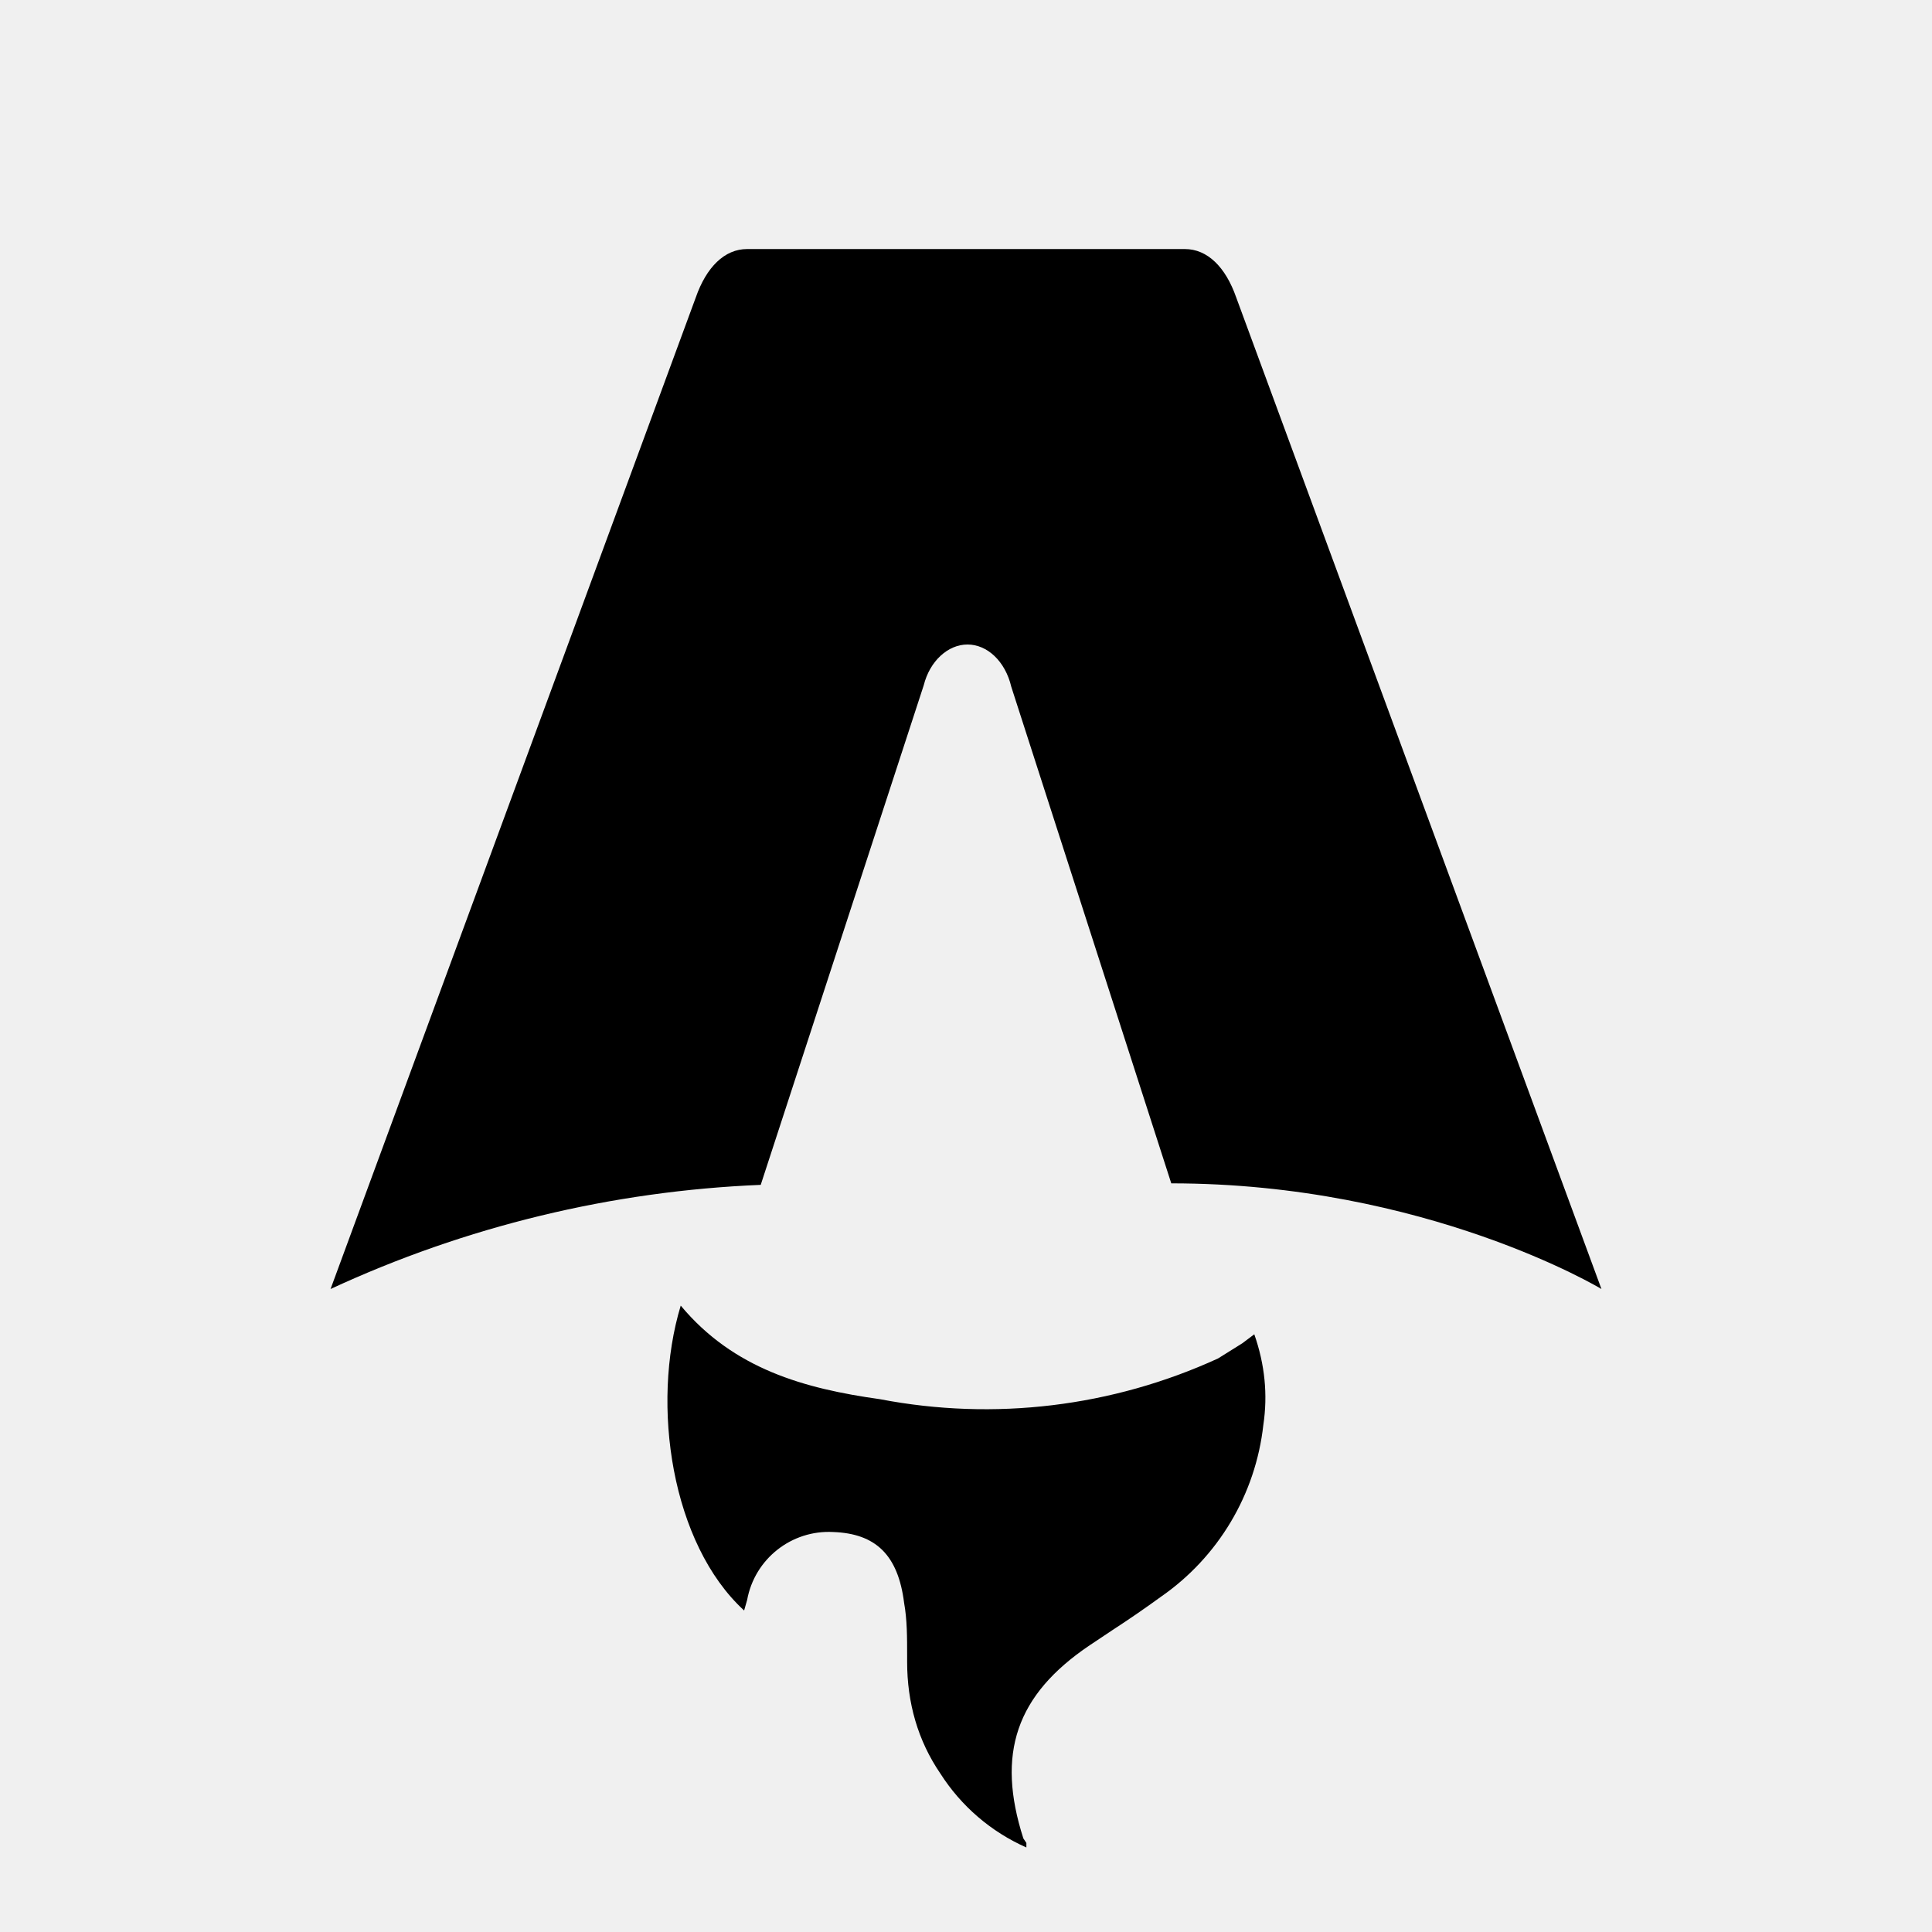
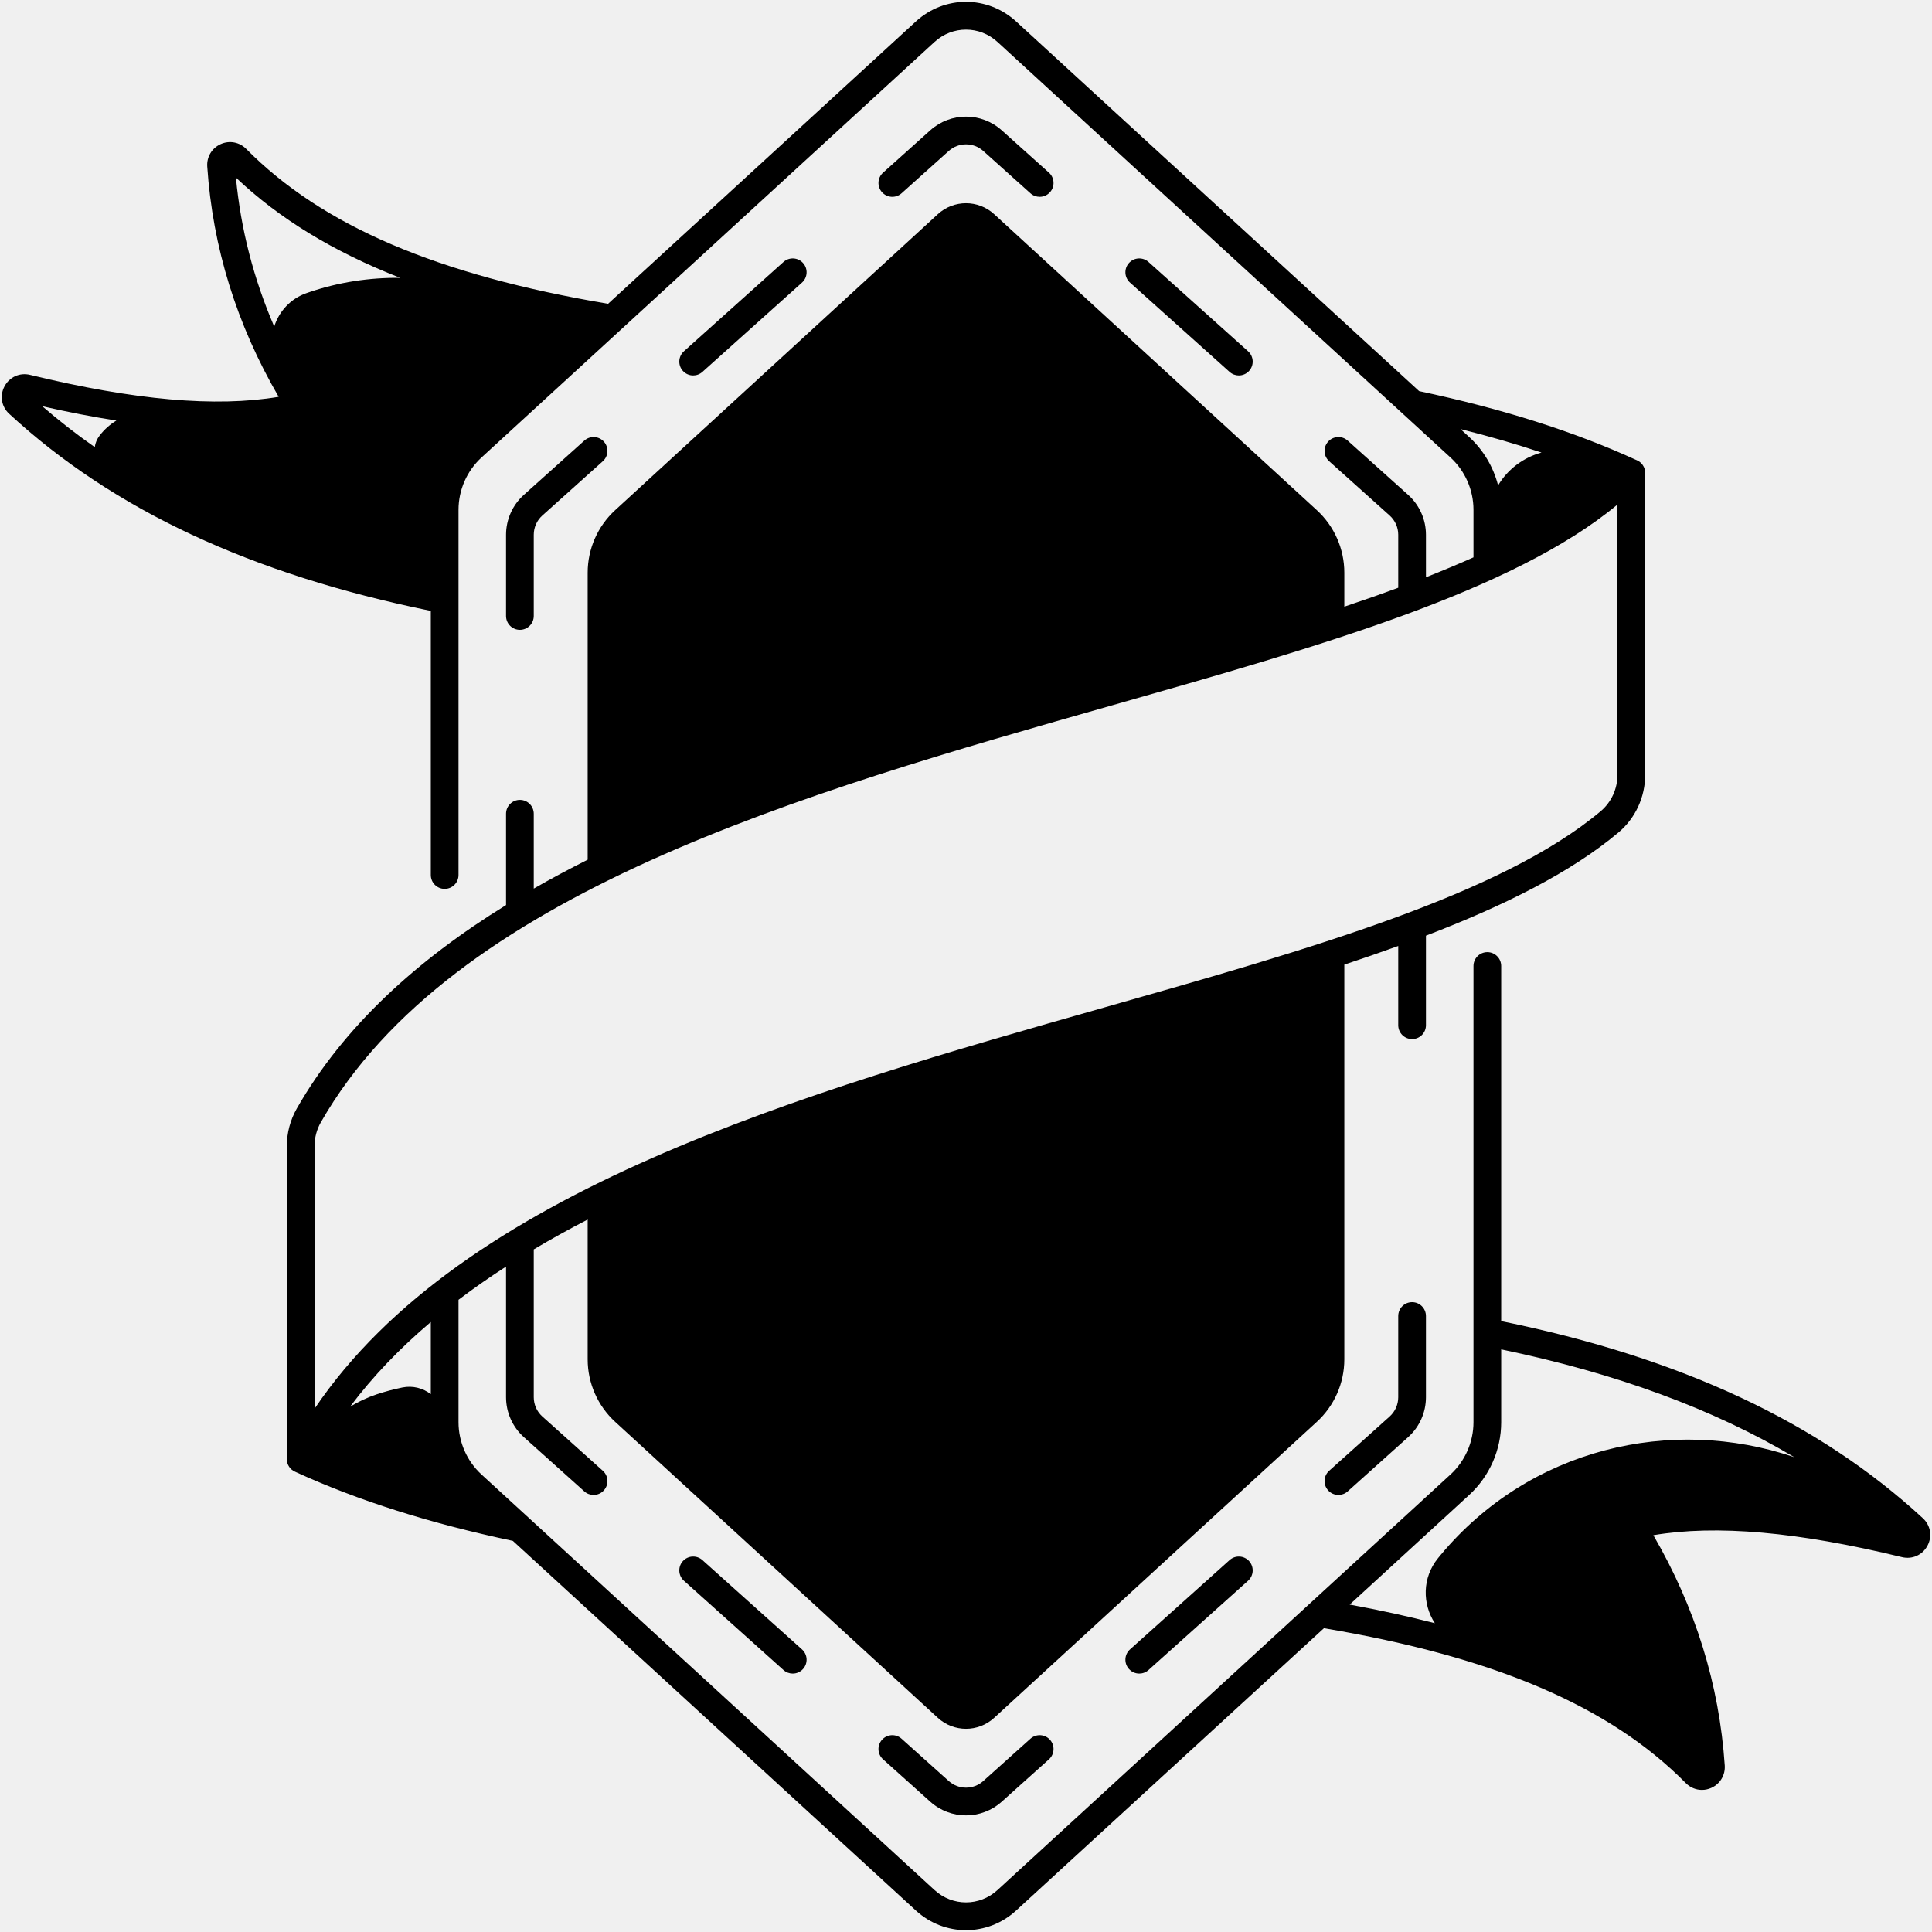
- <svg xmlns="http://www.w3.org/2000/svg" fill="none" viewBox="0 0 128 128">
-   <path d="M50.4 78.5a75.1 75.1 0 0 0-28.5 6.9l24.2-65.7c.7-2 1.9-3.2 3.4-3.2h29c1.5 0 2.7 1.2 3.4 3.2l24.2 65.7s-11.6-7-28.5-7L67 45.5c-.4-1.7-1.6-2.8-2.9-2.8-1.3 0-2.5 1.1-2.9 2.7L50.4 78.5Zm-1.1 28.2Zm-4.2-20.2c-2 6.6-.6 15.8 4.2 20.2a17.5 17.5 0 0 1 .2-.7 5.5 5.5 0 0 1 5.7-4.5c2.8.1 4.3 1.5 4.7 4.7.2 1.1.2 2.3.2 3.5v.4c0 2.7.7 5.2 2.2 7.4a13 13 0 0 0 5.7 4.9v-.3l-.2-.3c-1.8-5.6-.5-9.5 4.4-12.8l1.5-1a73 73 0 0 0 3.2-2.2 16 16 0 0 0 6.8-11.4c.3-2 .1-4-.6-6l-.8.6-1.6 1a37 37 0 0 1-22.4 2.7c-5-.7-9.7-2-13.2-6.2Z" />
+ <svg xmlns="http://www.w3.org/2000/svg" width="488" height="488" viewBox="0 0 488 488" fill="none">
  <style>
-         path { fill: #000; }
-         @media (prefers-color-scheme: dark) {
-             path { fill: #FFF; }
-         }
-     </style>
+     @media (prefers-color-scheme: dark) {
+       #shield path {
+         fill: white;
+       }
+     }
+   </style>
+   <g id="shield">
+     <path d="M131.32 159.09C133.253 159.09 134.82 157.522 134.82 155.59V135.067C134.82 133.215 135.611 131.443 136.99 130.206L152.268 116.502C153.707 115.211 153.827 112.998 152.536 111.56C151.245 110.121 149.032 110.001 147.594 111.291L132.316 124.995C129.458 127.558 127.82 131.229 127.82 135.067V155.59C127.82 157.522 129.387 159.09 131.32 159.09Z" fill="black" />
+     <path d="M177.42 93.941L202.574 71.38C204.013 70.089 204.133 67.876 202.842 66.438C201.551 64.999 199.338 64.879 197.9 66.169L172.747 88.731C171.308 90.022 171.187 92.234 172.478 93.673C173.169 94.443 174.125 94.836 175.084 94.836C175.917 94.836 176.752 94.541 177.42 93.941Z" fill="black" />
+     <path d="M227.727 48.818L239.64 38.133C242.126 35.902 245.874 35.902 248.36 38.133L260.273 48.818C260.942 49.418 261.777 49.713 262.609 49.713C263.569 49.713 264.524 49.32 265.216 48.55C266.506 47.111 266.386 44.898 264.947 43.607L253.034 32.922C247.885 28.302 240.117 28.302 234.966 32.922L223.053 43.607C221.614 44.898 221.494 47.111 222.784 48.55C224.076 49.989 226.289 50.109 227.727 48.818Z" fill="black" />
+     <path d="M312.916 94.836C313.876 94.836 314.831 94.443 315.522 93.673C316.813 92.234 316.693 90.022 315.254 88.731L290.101 66.169C288.662 64.879 286.45 64.999 285.158 66.438C283.868 67.876 283.988 70.089 285.427 71.38L310.58 93.941C311.249 94.541 312.084 94.836 312.916 94.836Z" fill="black" />
+     <path d="M485.689 383.481C459.417 359.236 424.55 342.94 379.183 333.697V244C379.183 242.067 377.616 240.5 375.683 240.5C373.749 240.5 372.183 242.067 372.183 244V359.235C372.183 364.244 370.065 369.06 366.374 372.446L251.949 477.406C247.417 481.562 240.583 481.562 236.051 477.406L121.626 372.446C117.935 369.06 115.817 364.244 115.817 359.235V328.311C119.649 325.404 123.657 322.612 127.82 319.923V352.933C127.82 356.771 129.458 360.442 132.316 363.005L147.594 376.709C148.262 377.309 149.097 377.604 149.93 377.604C150.889 377.604 151.845 377.211 152.536 376.44C153.827 375.002 153.707 372.789 152.268 371.498L136.99 357.794C135.611 356.557 134.82 354.785 134.82 352.933V315.583C139.215 312.966 143.767 310.458 148.439 308.038V343.353C148.439 349.356 150.958 355.084 155.382 359.143L236.885 433.902C240.91 437.595 247.09 437.595 251.115 433.902L332.618 359.143C337.042 355.084 339.561 349.356 339.561 343.353V243.654C344.211 242.113 348.761 240.548 353.18 238.947V258.96C353.18 260.893 354.747 262.46 356.68 262.46C358.613 262.46 360.18 260.893 360.18 258.96V236.339C379.929 228.768 396.785 220.369 408.788 210.289C413.088 206.678 415.554 201.344 415.554 195.654V119.454C415.554 118.027 414.688 116.744 413.366 116.209C413.341 116.199 413.315 116.194 413.29 116.185C397.439 108.939 379.488 103.247 358.457 98.794L256.68 5.436C249.452 -1.196 238.548 -1.196 231.32 5.436L153.592 76.733C110.457 69.47 81.376 57.022 62.184 37.605C60.477 35.88 57.946 35.408 55.737 36.404C53.515 37.405 52.184 39.627 52.348 42.063C53.715 62.46 59.779 82.003 70.387 100.228C54.5 102.915 33.882 101.09 7.594 94.689C5.001 94.056 2.408 95.215 1.145 97.571C-0.115 99.921 0.354 102.713 2.311 104.519C28.583 128.764 63.45 145.06 108.817 154.303V221.02C108.817 222.952 110.384 224.52 112.317 224.52C114.25 224.52 115.817 222.952 115.817 221.02V128.765C115.817 123.756 117.935 118.94 121.626 115.554L236.051 10.594C240.583 6.438 247.417 6.438 251.949 10.594L366.374 115.554C370.065 118.94 372.183 123.756 372.183 128.765V140.781C368.334 142.496 364.34 144.17 360.18 145.802V135.067C360.18 131.229 358.541 127.558 355.684 124.995L340.406 111.291C338.968 110.001 336.755 110.121 335.464 111.56C334.173 112.998 334.293 115.211 335.732 116.502L351.01 130.206C352.389 131.443 353.18 133.215 353.18 135.067V148.455C348.774 150.082 344.223 151.672 339.561 153.238V144.647C339.561 138.644 337.042 132.916 332.618 128.857L251.115 54.098C247.09 50.405 240.91 50.405 236.885 54.098L155.382 128.857C150.958 132.916 148.439 138.644 148.439 144.647V217.152C143.783 219.495 139.232 221.921 134.82 224.45V205.54C134.82 203.607 133.253 202.04 131.32 202.04C129.387 202.04 127.82 203.607 127.82 205.54V228.611C105.386 242.478 86.856 259.178 74.955 280.02C73.314 282.895 72.446 286.183 72.446 289.526V368.546C72.446 369.981 73.322 371.247 74.619 371.779C90.484 379.039 108.464 384.743 129.543 389.206L231.32 482.564C234.935 485.881 239.466 487.538 244 487.538C248.532 487.538 253.066 485.88 256.68 482.564L334.409 411.266C377.544 418.53 406.625 430.98 425.816 450.395C426.929 451.52 428.391 452.111 429.887 452.111C430.686 452.111 431.494 451.942 432.263 451.596C434.485 450.595 435.816 448.373 435.652 445.937C434.285 425.54 428.221 405.997 417.613 387.772C433.498 385.083 454.118 386.91 480.406 393.312C483.003 393.945 485.593 392.785 486.855 390.429C488.115 388.079 487.646 385.287 485.689 383.481ZM25.25 109.908C25.218 109.95 25.186 109.992 25.153 110.033C24.475 110.911 24.075 111.912 23.93 112.936C19.287 109.685 14.867 106.246 10.672 102.607C17.256 104.112 23.485 105.313 29.395 106.233C27.824 107.184 26.411 108.412 25.25 109.908ZM78.122 73.794C77.899 73.87 77.676 73.946 77.453 74.023C73.358 75.439 70.468 78.684 69.265 82.483C64.054 70.403 60.807 57.82 59.594 44.864C70.492 55.187 84.116 63.538 101.073 70.177C93.31 70.095 85.552 71.269 78.122 73.794ZM371.105 110.396L368.909 108.38C376.104 110.179 382.907 112.149 389.361 114.309C384.867 115.549 380.878 118.43 378.4 122.603C377.209 117.954 374.695 113.688 371.105 110.396ZM79.446 289.526C79.446 287.397 79.996 285.31 81.034 283.49C114.116 225.557 202.844 200.342 281.127 178.096C332.973 163.362 382.158 149.386 408.554 127.443V195.654C408.554 199.271 406.999 202.65 404.286 204.928C379.231 225.97 330.649 239.776 279.214 254.393C202.79 276.111 116.788 300.548 79.446 355.836L79.446 289.526ZM108.817 352.146C106.857 350.634 104.28 349.919 101.615 350.466C99.406 350.919 97.257 351.495 95.18 352.183C92.801 352.971 90.546 354.04 88.425 355.314C94.227 347.576 101.089 340.475 108.817 333.925L108.817 352.146ZM363.921 392.732C363.693 393.006 363.466 393.28 363.241 393.556C359.174 398.535 359.274 405.17 362.426 410.004C355.672 408.258 348.51 406.692 340.913 405.3L371.106 377.604C376.239 372.896 379.183 366.2 379.183 359.235V340.837C408.186 346.87 432.683 355.865 453.219 368.063C422.103 357.489 386.331 365.862 363.921 392.732Z" fill="black" />
+     <path d="M356.68 328.91C354.747 328.91 353.18 330.478 353.18 332.41V352.933C353.18 354.785 352.389 356.557 351.01 357.794L335.732 371.498C334.293 372.789 334.173 375.002 335.464 376.44C336.155 377.211 337.111 377.604 338.07 377.604C338.903 377.604 339.738 377.309 340.406 376.709L355.684 363.005C358.542 360.442 360.18 356.771 360.18 352.933V332.41C360.18 330.478 358.613 328.91 356.68 328.91Z" fill="black" />
+     <path d="M310.58 394.059L285.426 416.62C283.987 417.911 283.867 420.124 285.158 421.562C285.849 422.333 286.805 422.726 287.764 422.726C288.597 422.726 289.432 422.431 290.1 421.831L315.253 399.27C316.692 397.979 316.812 395.766 315.522 394.327C314.231 392.889 312.018 392.768 310.58 394.059Z" fill="black" />
+     <path d="M260.273 439.182L248.36 449.867C245.874 452.098 242.126 452.098 239.64 449.867L227.727 439.182C226.288 437.892 224.076 438.012 222.784 439.45C221.494 440.889 221.614 443.102 223.053 444.393L234.966 455.078C237.541 457.389 240.77 458.543 244 458.543C247.229 458.543 250.459 457.388 253.034 455.078L264.947 444.393C266.386 443.102 266.506 440.889 265.216 439.45C263.925 438.012 261.712 437.892 260.273 439.182Z" fill="black" />
+     <path d="M172.478 394.327C171.187 395.766 171.307 397.979 172.746 399.27L197.899 421.831C198.568 422.431 199.403 422.726 200.235 422.726C201.195 422.726 202.15 422.333 202.842 421.562C204.132 420.124 204.012 417.911 202.573 416.62L177.42 394.059C175.981 392.768 173.77 392.889 172.478 394.327Z" fill="black" />
+   </g>
</svg>
